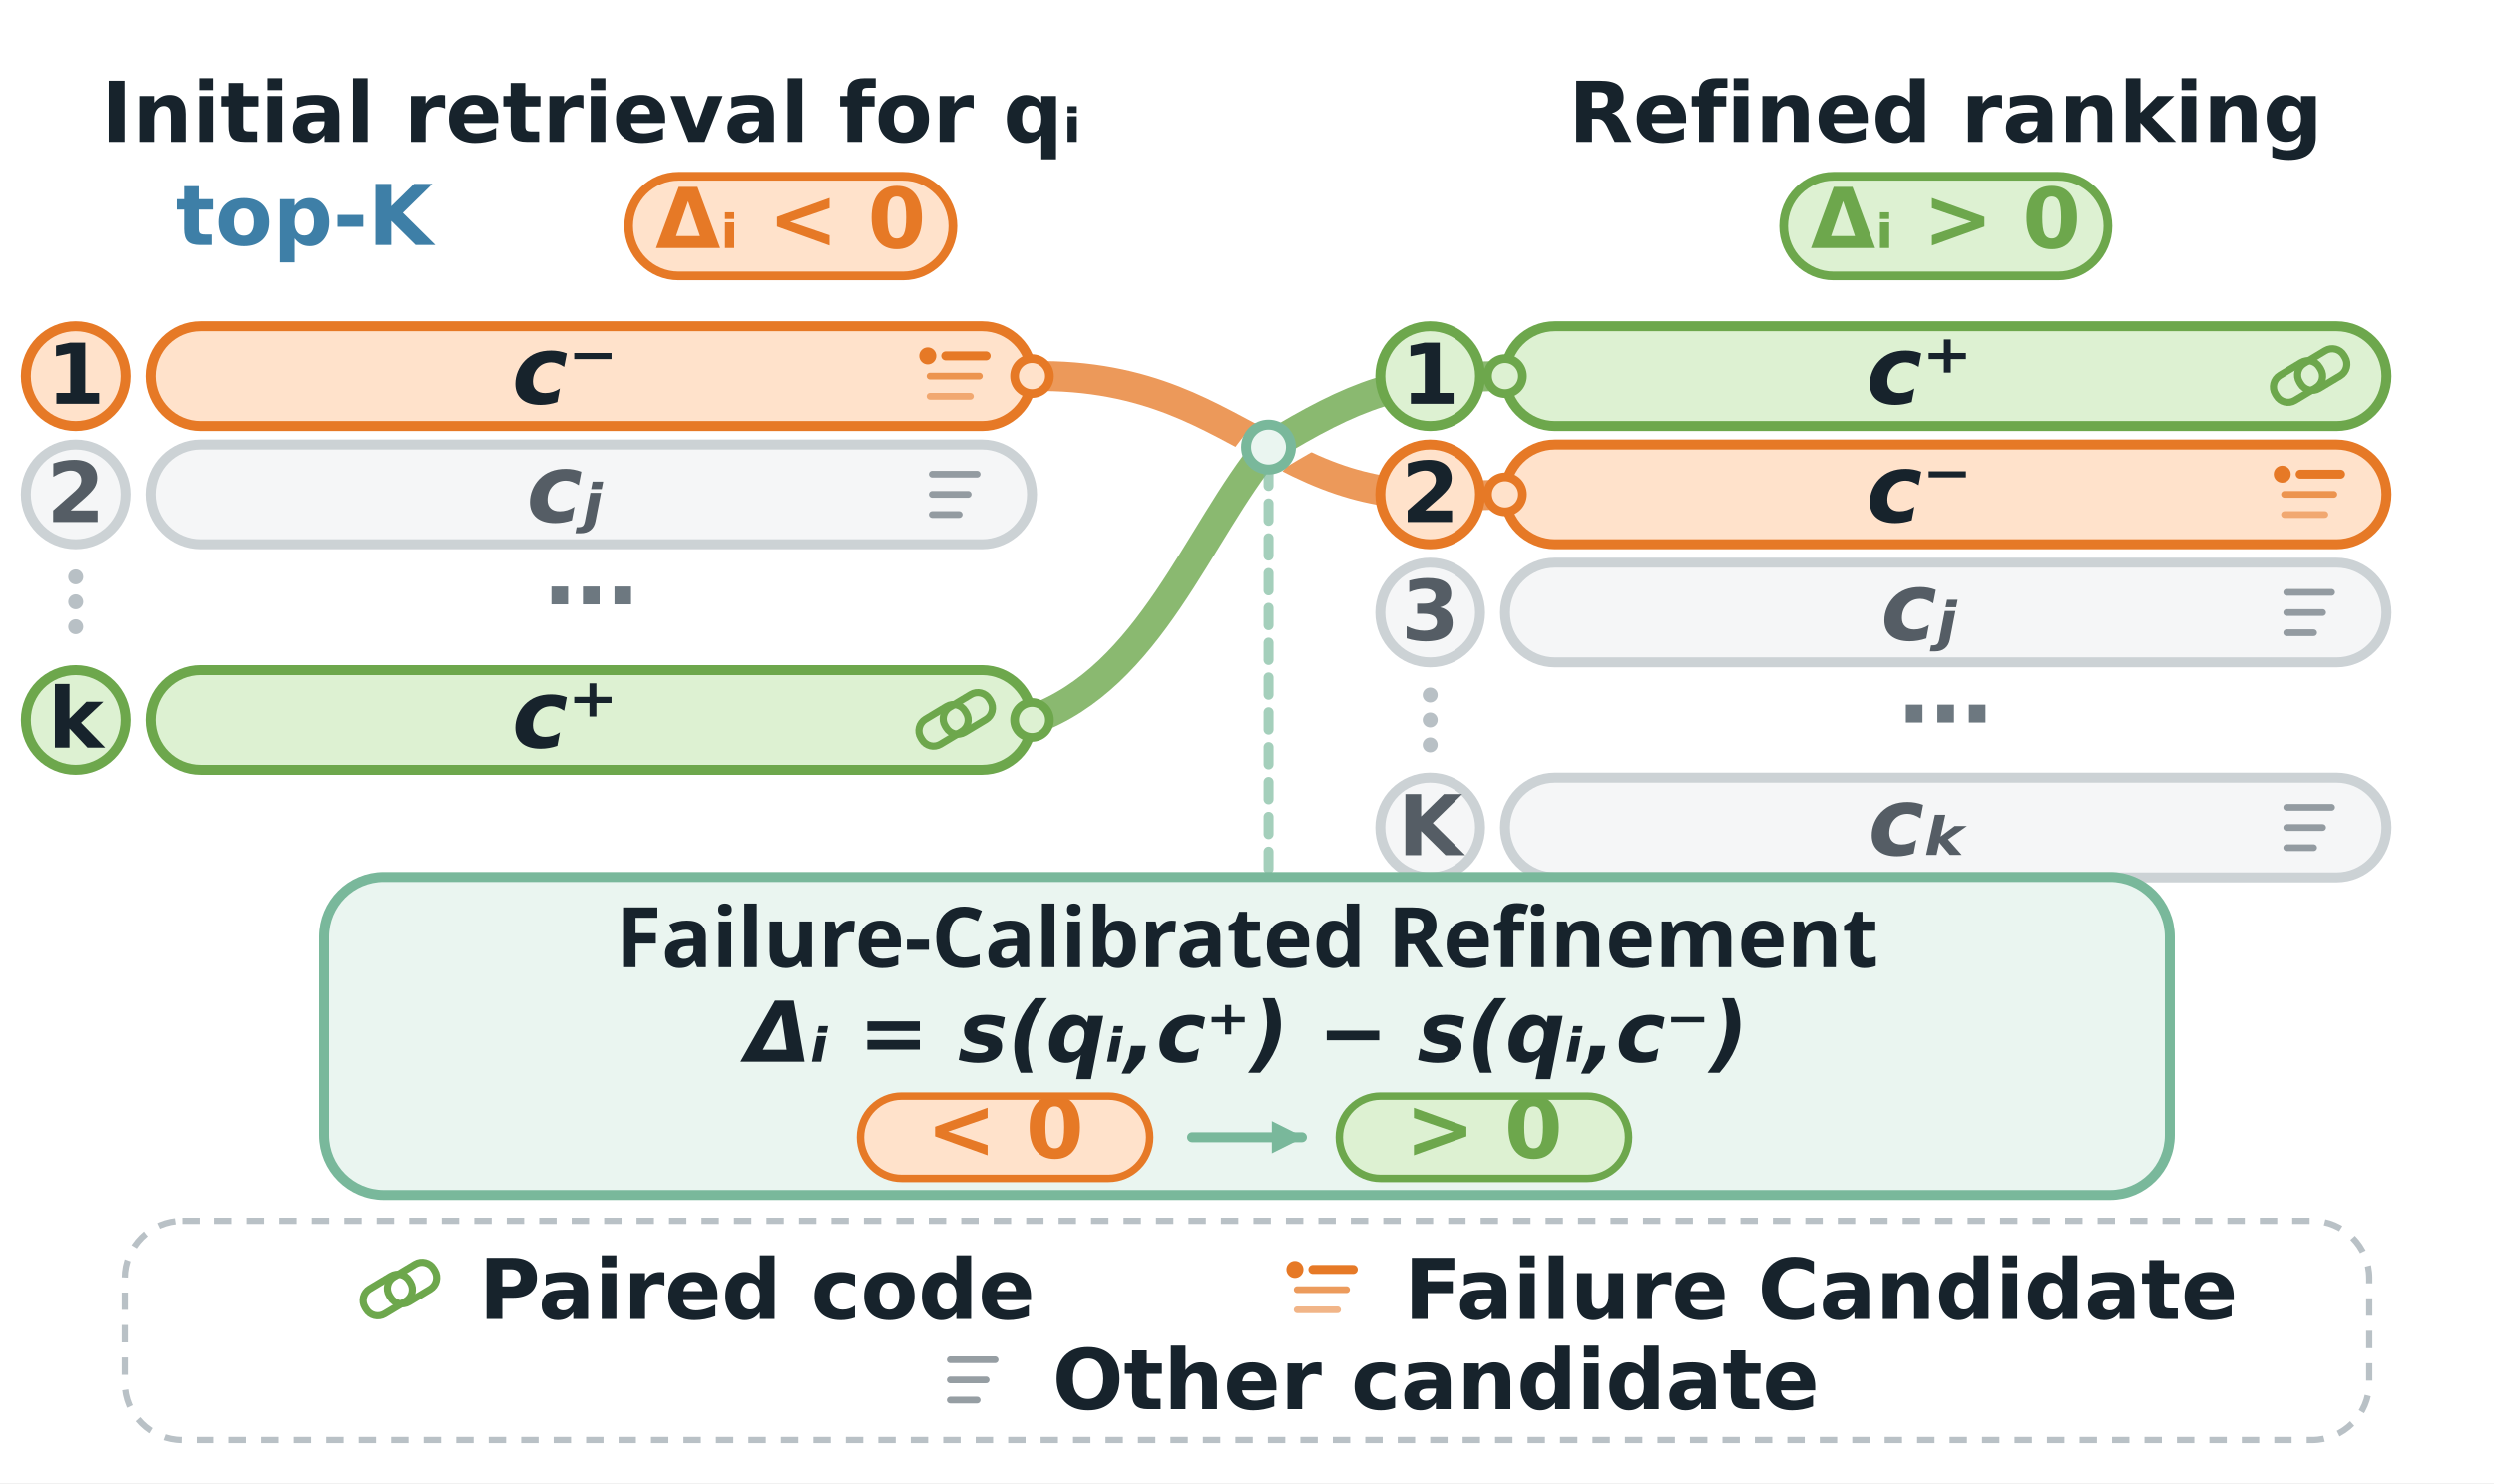
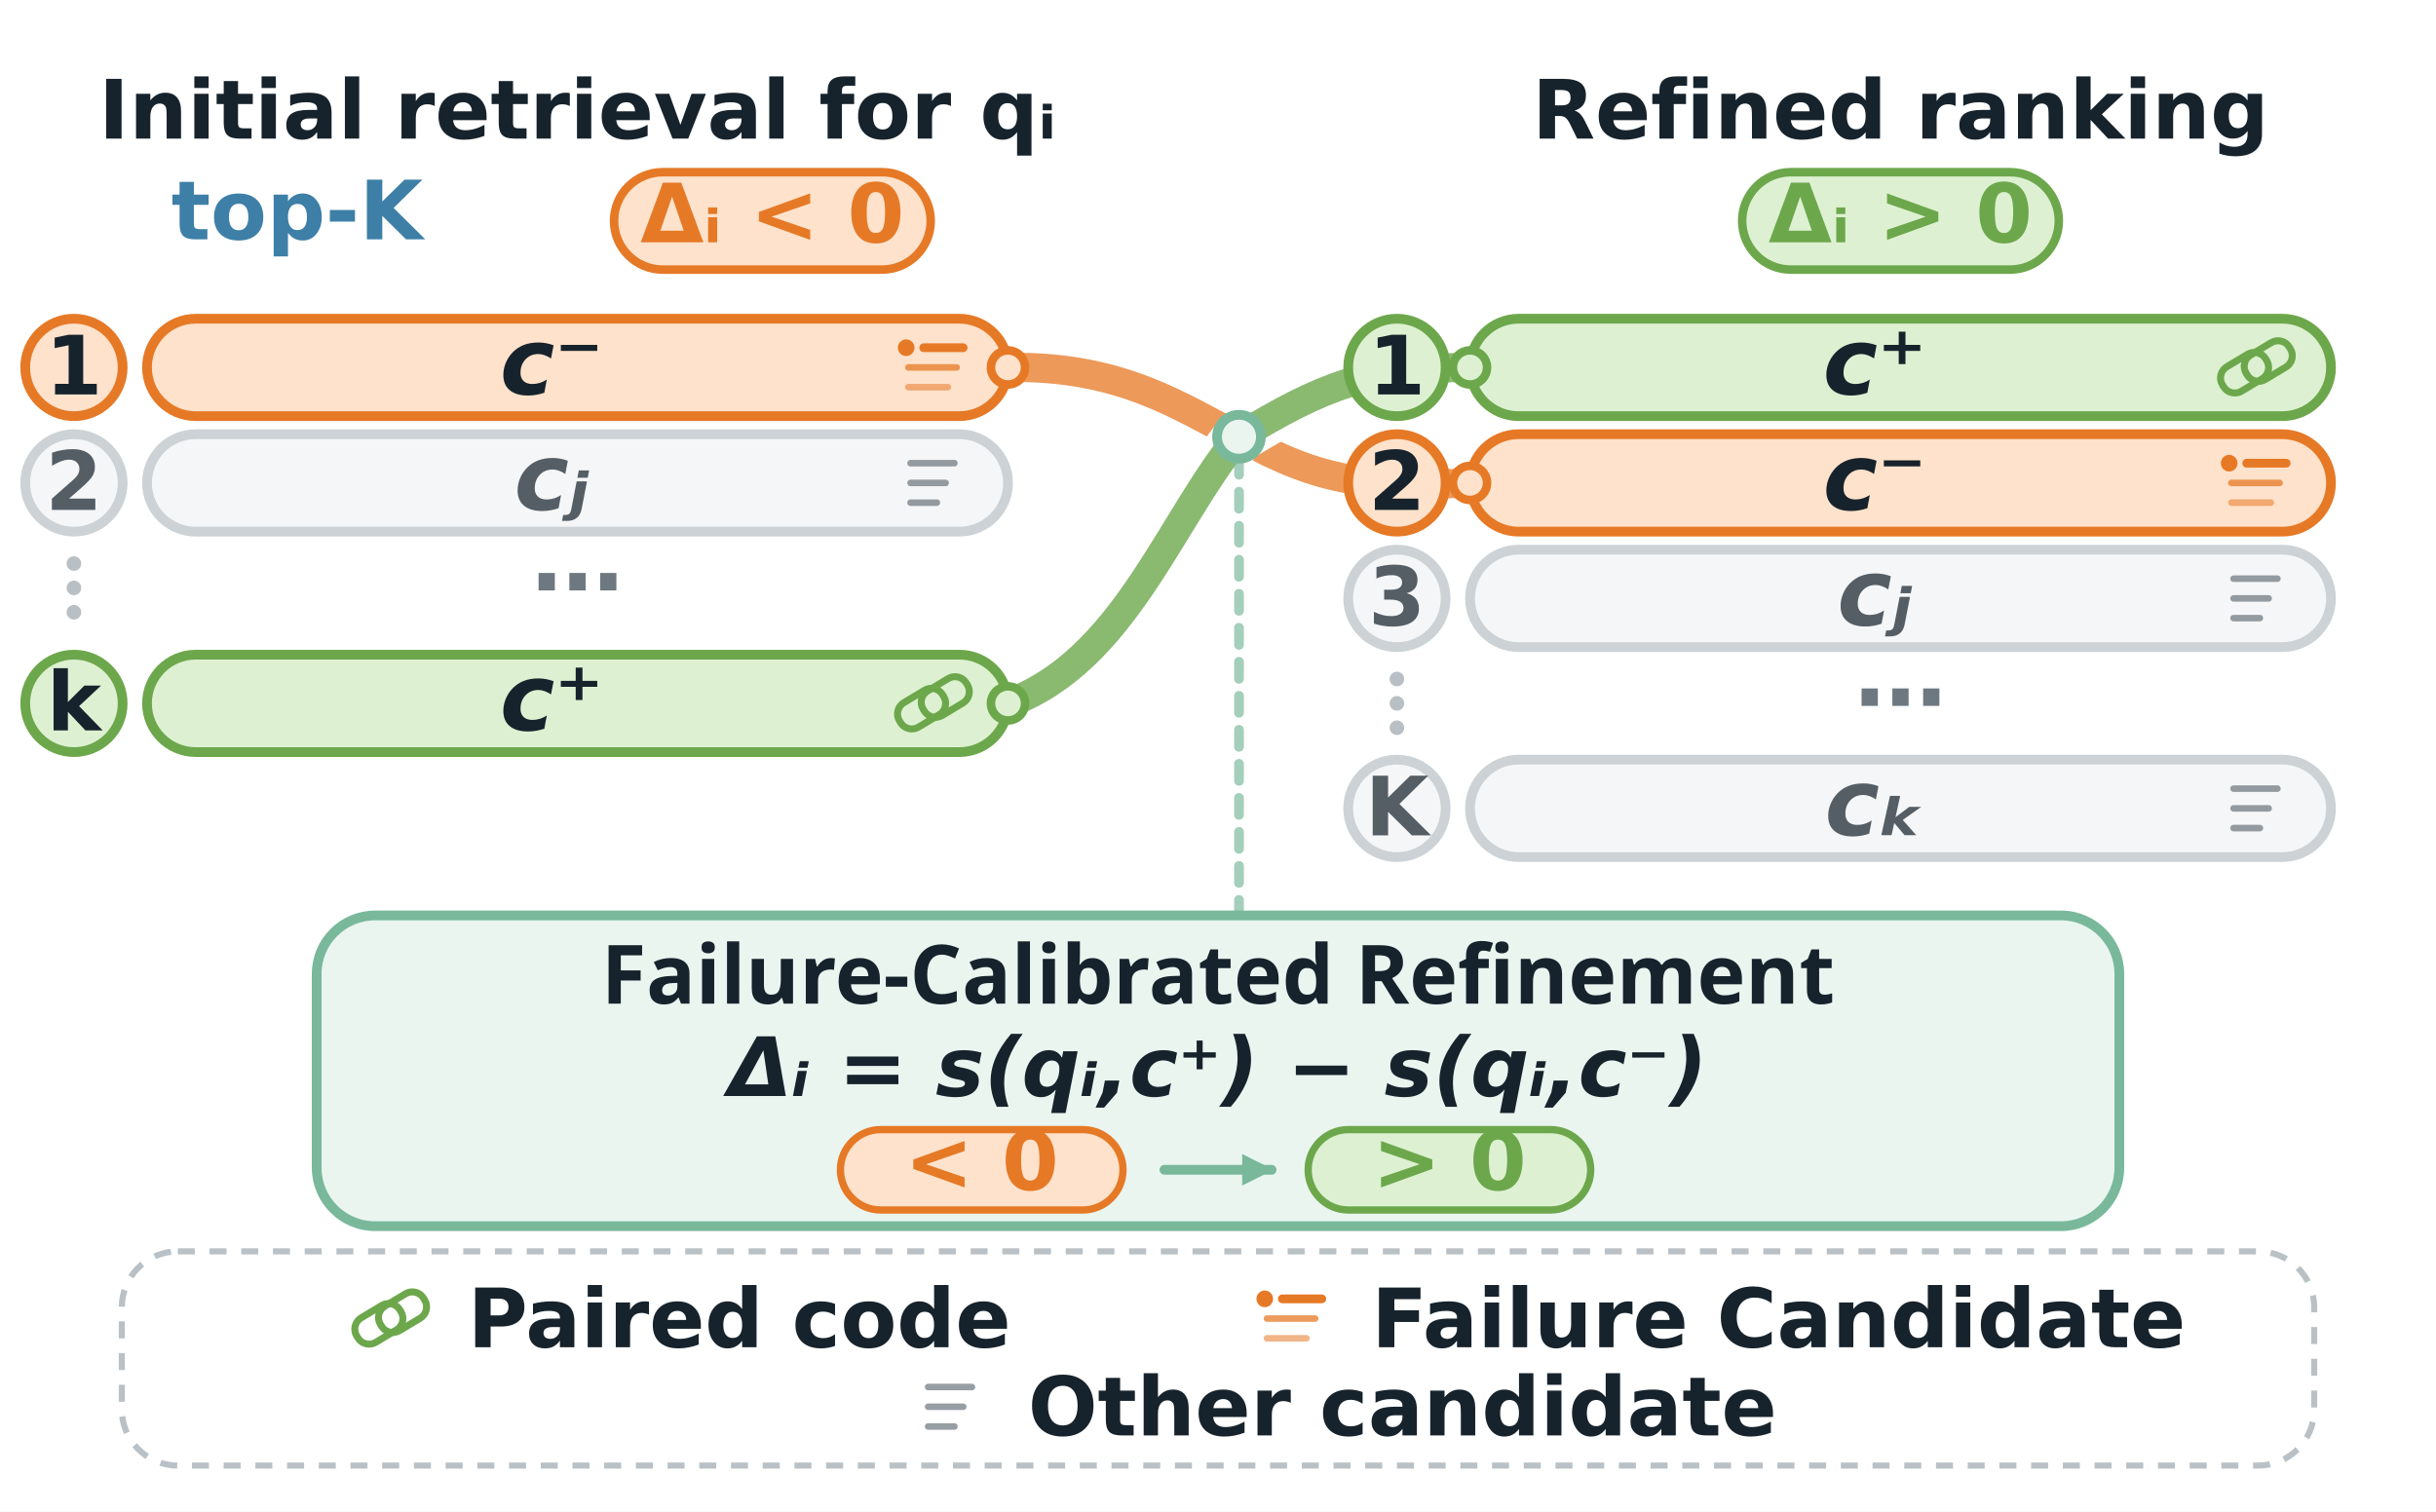
- <svg xmlns="http://www.w3.org/2000/svg" width="85mm" height="50.56mm" viewBox="0 0 1160 690">
+ <svg xmlns="http://www.w3.org/2000/svg" width="85mm" height="52.759mm" viewBox="0 0 1160 720">
  <defs>
    <marker id="green-head" markerWidth="18" markerHeight="18" refX="17" refY="9" orient="auto" markerUnits="userSpaceOnUse">
      <path d="M0,0 L18,9 L0,18 z" fill="#6DA74C" />
    </marker>
    <marker id="orange-head" markerWidth="18" markerHeight="18" refX="17" refY="9" orient="auto" markerUnits="userSpaceOnUse">
      <path d="M0,0 L18,9 L0,18 z" fill="#E67926" />
    </marker>
    <marker id="teal-head" markerWidth="15" markerHeight="15" refX="14" refY="7.5" orient="auto" markerUnits="userSpaceOnUse">
      <path d="M0,0 L15,7.5 L0,15 z" fill="#79B89B" />
    </marker>
    <marker id="micro-green" markerWidth="13" markerHeight="13" refX="12" refY="6.5" orient="auto" markerUnits="userSpaceOnUse">
      <path d="M0,0 L13,6.5 L0,13 z" fill="#6DA74C" />
    </marker>
    <marker id="micro-orange" markerWidth="13" markerHeight="13" refX="12" refY="6.5" orient="auto" markerUnits="userSpaceOnUse">
      <path d="M0,0 L13,6.5 L0,13 z" fill="#E67926" />
    </marker>
  </defs>
-   <rect x="0" y="0" width="1160" height="690" rx="0" fill="#FFFFFF" stroke="none" stroke-width="0" />
+   <rect x="0" y="0" width="1160" height="720" rx="0" fill="#FFFFFF" stroke="none" stroke-width="0" />
  <path d="M 480 175 C 535.0 174 563.6 195 590.0 208 C 629.6 230 651.6 232 700 230" fill="none" stroke="#FFFFFF" stroke-width="24.36" stroke-linecap="round" stroke-linejoin="round" opacity="0.98" />
  <path d="M 480 175 C 535.0 174 563.6 195 590.0 208 C 629.6 230 651.6 232 700 230" fill="none" stroke="#E67926" stroke-width="13.92" stroke-linecap="round" stroke-linejoin="round" opacity="0.76" />
  <path d="M 480 335 C 535.0 315 557.0 248 590.0 208 C 629.6 184 651.6 175 700 175" fill="none" stroke="#FFFFFF" stroke-width="24.36" stroke-linecap="round" stroke-linejoin="round" opacity="0.98" />
  <path d="M 480 335 C 535.0 315 557.0 248 590.0 208 C 629.6 184 651.6 175 700 175" fill="none" stroke="#6DA74C" stroke-width="13.92" stroke-linecap="round" stroke-linejoin="round" opacity="0.80" />
  <text x="275.0" y="66" fill="#17232C" font-family="DejaVu Sans" font-size="39" font-weight="600" font-style="normal" text-anchor="middle">Initial retrieval for qᵢ</text>
  <text x="905.0" y="66" fill="#17232C" font-family="DejaVu Sans" font-size="39" font-weight="700" font-style="normal" text-anchor="middle">Refined ranking</text>
  <text x="81.6" y="114" fill="#3E7FA7" font-family="DejaVu Sans" font-size="39" font-weight="600" font-style="normal" text-anchor="start">top-K</text>
  <rect x="292.4" y="82" width="150.8" height="46.4" rx="23.2" fill="#FFE2CB" stroke="#E67926" stroke-width="4.06" />
  <text x="367.8" y="115.408" fill="#E67926" font-family="DejaVu Sans" font-size="39" font-weight="700" font-style="normal" text-anchor="middle">Δᵢ &lt; 0</text>
  <rect x="829.6" y="82" width="150.8" height="46.4" rx="23.2" fill="#DDF1D2" stroke="#6DA74C" stroke-width="4.06" />
  <text x="905.0" y="115.408" fill="#6DA74C" font-family="DejaVu Sans" font-size="39" font-weight="700" font-style="normal" text-anchor="middle">Δᵢ &gt; 0</text>
  <circle cx="35.2" cy="175" r="23.2" fill="#FFE2CB" stroke="#E67926" stroke-width="4.64" opacity="1" />
  <text x="35.2" y="187.87" fill="#17232C" font-family="DejaVu Sans" font-size="39" font-weight="700" font-style="normal" text-anchor="middle" opacity="1">1</text>
  <rect x="70" y="151.8" width="410" height="46.4" rx="23.2" fill="#FFE2CB" stroke="#E67926" stroke-width="4.64" opacity="1" />
  <text x="262.7" y="187.76" fill="#17232C" font-family="DejaVu Sans" font-size="44" font-weight="700" font-style="italic" text-anchor="middle" opacity="1">c⁻</text>
  <circle cx="431.512" cy="165.604" r="3.967" fill="#E67926" stroke="#E67926" stroke-width="0" />
  <line x1="439.864" y1="165.604" x2="458.656" y2="165.604" stroke="#E67926" stroke-width="4.176" stroke-linecap="round" />
  <line x1="432.556" y1="175" x2="455.524" y2="175" stroke="#E67926" stroke-width="3.132" stroke-linecap="round" opacity="0.75" />
  <line x1="432.556" y1="184.396" x2="451.348" y2="184.396" stroke="#E67926" stroke-width="3.132" stroke-linecap="round" opacity="0.55" />
  <circle cx="35.2" cy="230" r="23.2" fill="#F1F3F4" stroke="#B8C0C5" stroke-width="4.64" opacity="0.72" />
  <text x="35.2" y="242.87" fill="#17232C" font-family="DejaVu Sans" font-size="39" font-weight="700" font-style="normal" text-anchor="middle" opacity="0.72">2</text>
  <rect x="70" y="206.8" width="410" height="46.4" rx="23.2" fill="#F1F3F4" stroke="#B8C0C5" stroke-width="4.64" opacity="0.72" />
  <text x="262.7" y="242.76" fill="#17232C" font-family="DejaVu Sans" font-size="44" font-weight="700" font-style="italic" text-anchor="middle" opacity="0.72">cⱼ</text>
  <line x1="433.6" y1="220.604" x2="454.48" y2="220.604" stroke="#6D7880" stroke-width="3.132" stroke-linecap="round" opacity="0.72" />
  <line x1="433.6" y1="230.0" x2="450.304" y2="230.0" stroke="#6D7880" stroke-width="3.132" stroke-linecap="round" opacity="0.72" />
  <line x1="433.6" y1="239.396" x2="446.128" y2="239.396" stroke="#6D7880" stroke-width="3.132" stroke-linecap="round" opacity="0.72" />
  <circle cx="35.2" cy="268.4" r="3.48" fill="#B8C0C5" stroke="#B8C0C5" stroke-width="0" />
  <circle cx="35.2" cy="280" r="3.48" fill="#B8C0C5" stroke="#B8C0C5" stroke-width="0" />
  <circle cx="35.2" cy="291.6" r="3.48" fill="#B8C0C5" stroke="#B8C0C5" stroke-width="0" />
  <text x="275.0" y="292.32" fill="#6D7880" font-family="DejaVu Sans" font-size="44" font-weight="700" font-style="normal" text-anchor="middle">⋯</text>
  <circle cx="35.2" cy="335" r="23.2" fill="#DDF1D2" stroke="#6DA74C" stroke-width="4.64" opacity="1" />
  <text x="35.2" y="347.87" fill="#17232C" font-family="DejaVu Sans" font-size="39" font-weight="700" font-style="normal" text-anchor="middle" opacity="1">k</text>
  <rect x="70" y="311.8" width="410" height="46.4" rx="23.2" fill="#DDF1D2" stroke="#6DA74C" stroke-width="4.64" opacity="1" />
  <text x="262.7" y="347.76" fill="#17232C" font-family="DejaVu Sans" font-size="44" font-weight="700" font-style="italic" text-anchor="middle" opacity="1">c⁺</text>
  <rect x="426.292" y="327.692" width="24.012" height="13.572" rx="6.264" fill="none" stroke="#6DA74C" stroke-width="3.341" transform="rotate(-31 444.04 335)" />
  <rect x="438.82" y="328.736" width="24.012" height="13.572" rx="6.264" fill="none" stroke="#6DA74C" stroke-width="3.341" transform="rotate(-31 444.04 335)" />
  <circle cx="665.2" cy="175" r="23.2" fill="#DDF1D2" stroke="#6DA74C" stroke-width="4.64" opacity="1" />
  <text x="665.2" y="187.87" fill="#17232C" font-family="DejaVu Sans" font-size="39" font-weight="700" font-style="normal" text-anchor="middle" opacity="1">1</text>
  <rect x="700" y="151.8" width="410" height="46.4" rx="23.2" fill="#DDF1D2" stroke="#6DA74C" stroke-width="4.64" opacity="1" />
  <text x="892.7" y="187.76" fill="#17232C" font-family="DejaVu Sans" font-size="44" font-weight="700" font-style="italic" text-anchor="middle" opacity="1">c⁺</text>
  <rect x="1056.292" y="167.692" width="24.012" height="13.572" rx="6.264" fill="none" stroke="#6DA74C" stroke-width="3.341" transform="rotate(-31 1074.04 175)" />
  <rect x="1068.82" y="168.736" width="24.012" height="13.572" rx="6.264" fill="none" stroke="#6DA74C" stroke-width="3.341" transform="rotate(-31 1074.04 175)" />
  <circle cx="665.2" cy="230" r="23.2" fill="#FFE2CB" stroke="#E67926" stroke-width="4.64" opacity="1" />
  <text x="665.2" y="242.87" fill="#17232C" font-family="DejaVu Sans" font-size="39" font-weight="700" font-style="normal" text-anchor="middle" opacity="1">2</text>
  <rect x="700" y="206.8" width="410" height="46.4" rx="23.2" fill="#FFE2CB" stroke="#E67926" stroke-width="4.64" opacity="1" />
  <text x="892.7" y="242.76" fill="#17232C" font-family="DejaVu Sans" font-size="44" font-weight="700" font-style="italic" text-anchor="middle" opacity="1">c⁻</text>
  <circle cx="1061.512" cy="220.604" r="3.967" fill="#E67926" stroke="#E67926" stroke-width="0" />
  <line x1="1069.864" y1="220.604" x2="1088.656" y2="220.604" stroke="#E67926" stroke-width="4.176" stroke-linecap="round" />
  <line x1="1062.556" y1="230" x2="1085.524" y2="230" stroke="#E67926" stroke-width="3.132" stroke-linecap="round" opacity="0.75" />
  <line x1="1062.556" y1="239.396" x2="1081.348" y2="239.396" stroke="#E67926" stroke-width="3.132" stroke-linecap="round" opacity="0.55" />
  <circle cx="665.2" cy="285" r="23.2" fill="#F1F3F4" stroke="#B8C0C5" stroke-width="4.64" opacity="0.72" />
  <text x="665.2" y="297.87" fill="#17232C" font-family="DejaVu Sans" font-size="39" font-weight="700" font-style="normal" text-anchor="middle" opacity="0.72">3</text>
  <rect x="700" y="261.8" width="410" height="46.4" rx="23.2" fill="#F1F3F4" stroke="#B8C0C5" stroke-width="4.64" opacity="0.72" />
  <text x="892.7" y="297.76" fill="#17232C" font-family="DejaVu Sans" font-size="44" font-weight="700" font-style="italic" text-anchor="middle" opacity="0.72">cⱼ</text>
  <line x1="1063.6" y1="275.604" x2="1084.48" y2="275.604" stroke="#6D7880" stroke-width="3.132" stroke-linecap="round" opacity="0.72" />
  <line x1="1063.6" y1="285.0" x2="1080.304" y2="285.0" stroke="#6D7880" stroke-width="3.132" stroke-linecap="round" opacity="0.72" />
  <line x1="1063.6" y1="294.396" x2="1076.128" y2="294.396" stroke="#6D7880" stroke-width="3.132" stroke-linecap="round" opacity="0.72" />
  <circle cx="665.2" cy="323.4" r="3.48" fill="#B8C0C5" stroke="#B8C0C5" stroke-width="0" />
  <circle cx="665.2" cy="335" r="3.48" fill="#B8C0C5" stroke="#B8C0C5" stroke-width="0" />
  <circle cx="665.2" cy="346.6" r="3.48" fill="#B8C0C5" stroke="#B8C0C5" stroke-width="0" />
  <text x="905.0" y="347.32" fill="#6D7880" font-family="DejaVu Sans" font-size="44" font-weight="700" font-style="normal" text-anchor="middle">⋯</text>
  <circle cx="665.2" cy="385" r="23.2" fill="#F1F3F4" stroke="#B8C0C5" stroke-width="4.64" opacity="0.72" />
  <text x="665.2" y="397.87" fill="#17232C" font-family="DejaVu Sans" font-size="39" font-weight="700" font-style="normal" text-anchor="middle" opacity="0.72">K</text>
  <rect x="700" y="361.8" width="410" height="46.4" rx="23.2" fill="#F1F3F4" stroke="#B8C0C5" stroke-width="4.64" opacity="0.72" />
  <text x="892.7" y="397.76" fill="#17232C" font-family="DejaVu Sans" font-size="44" font-weight="700" font-style="italic" text-anchor="middle" opacity="0.72">cₖ</text>
  <line x1="1063.6" y1="375.604" x2="1084.48" y2="375.604" stroke="#6D7880" stroke-width="3.132" stroke-linecap="round" opacity="0.72" />
  <line x1="1063.6" y1="385.0" x2="1080.304" y2="385.0" stroke="#6D7880" stroke-width="3.132" stroke-linecap="round" opacity="0.72" />
  <line x1="1063.6" y1="394.396" x2="1076.128" y2="394.396" stroke="#6D7880" stroke-width="3.132" stroke-linecap="round" opacity="0.72" />
  <circle cx="480" cy="175" r="8.12" fill="#FFE2CB" stroke="#E67926" stroke-width="4.06" />
  <circle cx="480" cy="335" r="8.12" fill="#DDF1D2" stroke="#6DA74C" stroke-width="4.06" />
  <circle cx="700" cy="175" r="8.12" fill="#DDF1D2" stroke="#6DA74C" stroke-width="4.06" />
  <circle cx="700" cy="230" r="8.12" fill="#FFE2CB" stroke="#E67926" stroke-width="4.06" />
-   <line x1="590.0" y1="218" x2="590.0" y2="408" stroke="#79B89B" stroke-width="4.64" stroke-linecap="round" stroke-dasharray="8.1 8.1" opacity="0.68" />
+   <line x1="590.0" y1="218" x2="590.0" y2="436" stroke="#79B89B" stroke-width="4.64" stroke-linecap="round" stroke-dasharray="8.1 8.1" opacity="0.68" />
  <circle cx="590.0" cy="208" r="10.44" fill="#EAF5F0" stroke="#79B89B" stroke-width="4.64" />
-   <rect x="150.8" y="408" width="858.4" height="148" rx="27.84" fill="#EAF5F0" stroke="#79B89B" stroke-width="4.64" />
-   <text x="580.0" y="450" fill="#17232C" font-family="Comic Neue" font-size="39" font-weight="700" font-style="normal" text-anchor="middle">Failure-Calibrated Refinement</text>
-   <text x="580.0" y="494" fill="#17232C" font-family="DejaVu Sans" font-size="39" font-weight="600" font-style="italic" text-anchor="middle">Δᵢ = s(qᵢ,c⁺) − s(qᵢ,c⁻)</text>
-   <rect x="400.2" y="510" width="134.56" height="38.28" rx="19.14" fill="#FFE2CB" stroke="#E67926" stroke-width="3.48" />
-   <text x="467.48" y="538.71" fill="#E67926" font-family="DejaVu Sans" font-size="39" font-weight="700" font-style="normal" text-anchor="middle">&lt; 0</text>
-   <line x1="554.48" y1="529.14" x2="605.52" y2="529.14" stroke="#79B89B" stroke-width="4.64" stroke-linecap="round" marker-end="url(#teal-head)" />
-   <rect x="622.92" y="510" width="134.56" height="38.28" rx="19.14" fill="#DDF1D2" stroke="#6DA74C" stroke-width="3.48" />
-   <text x="690.2" y="538.71" fill="#6DA74C" font-family="DejaVu Sans" font-size="39" font-weight="700" font-style="normal" text-anchor="middle">&gt; 0</text>
-   <rect x="58.0" y="568" width="1044.0" height="102" rx="26.68" fill="#FFFFFF" stroke="#B8C0C5" stroke-width="2.9" stroke-dasharray="8.1 7.0" opacity="0.98" />
-   <rect x="167.852" y="592.692" width="24.012" height="13.572" rx="6.264" fill="none" stroke="#6DA74C" stroke-width="3.341" transform="rotate(-31 185.6 600)" />
-   <rect x="180.38" y="593.736" width="24.012" height="13.572" rx="6.264" fill="none" stroke="#6DA74C" stroke-width="3.341" transform="rotate(-31 185.6 600)" />
-   <text x="222.72" y="613.65" fill="#17232C" font-family="DejaVu Sans" font-size="39" font-weight="600" font-style="normal" text-anchor="start">Paired code</text>
-   <circle cx="602.272" cy="590.604" r="3.967" fill="#E67926" stroke="#E67926" stroke-width="0" />
-   <line x1="610.624" y1="590.604" x2="629.416" y2="590.604" stroke="#E67926" stroke-width="4.176" stroke-linecap="round" />
-   <line x1="603.316" y1="600" x2="626.284" y2="600" stroke="#E67926" stroke-width="3.132" stroke-linecap="round" opacity="0.75" />
-   <line x1="603.316" y1="609.396" x2="622.108" y2="609.396" stroke="#E67926" stroke-width="3.132" stroke-linecap="round" opacity="0.55" />
-   <text x="653.08" y="613.65" fill="#17232C" font-family="DejaVu Sans" font-size="39" font-weight="600" font-style="normal" text-anchor="start">Failure Candidate</text>
-   <line x1="441.96" y1="632.604" x2="462.84" y2="632.604" stroke="#6D7880" stroke-width="3.132" stroke-linecap="round" opacity="0.72" />
-   <line x1="441.96" y1="642.0" x2="458.664" y2="642.0" stroke="#6D7880" stroke-width="3.132" stroke-linecap="round" opacity="0.72" />
-   <line x1="441.96" y1="651.396" x2="454.488" y2="651.396" stroke="#6D7880" stroke-width="3.132" stroke-linecap="round" opacity="0.72" />
-   <text x="489.52" y="655.65" fill="#17232C" font-family="DejaVu Sans" font-size="39" font-weight="600" font-style="normal" text-anchor="start">Other candidate</text>
+   <rect x="150.8" y="436" width="858.4" height="148" rx="27.84" fill="#EAF5F0" stroke="#79B89B" stroke-width="4.64" />
+   <text x="580.0" y="478" fill="#17232C" font-family="Comic Neue" font-size="39" font-weight="700" font-style="normal" text-anchor="middle">Failure-Calibrated Refinement</text>
+   <text x="580.0" y="522" fill="#17232C" font-family="DejaVu Sans" font-size="39" font-weight="600" font-style="italic" text-anchor="middle">Δᵢ = s(qᵢ,c⁺) − s(qᵢ,c⁻)</text>
+   <rect x="400.2" y="538" width="134.56" height="38.28" rx="19.14" fill="#FFE2CB" stroke="#E67926" stroke-width="3.48" />
+   <text x="467.48" y="566.71" fill="#E67926" font-family="DejaVu Sans" font-size="39" font-weight="700" font-style="normal" text-anchor="middle">&lt; 0</text>
+   <line x1="554.48" y1="557.14" x2="605.52" y2="557.14" stroke="#79B89B" stroke-width="4.64" stroke-linecap="round" marker-end="url(#teal-head)" />
+   <rect x="622.92" y="538" width="134.56" height="38.28" rx="19.14" fill="#DDF1D2" stroke="#6DA74C" stroke-width="3.48" />
+   <text x="690.2" y="566.71" fill="#6DA74C" font-family="DejaVu Sans" font-size="39" font-weight="700" font-style="normal" text-anchor="middle">&gt; 0</text>
+   <rect x="58.0" y="596" width="1044.0" height="102" rx="26.68" fill="#FFFFFF" stroke="#B8C0C5" stroke-width="2.9" stroke-dasharray="8.1 7.0" opacity="0.98" />
+   <rect x="167.852" y="620.692" width="24.012" height="13.572" rx="6.264" fill="none" stroke="#6DA74C" stroke-width="3.341" transform="rotate(-31 185.6 628)" />
+   <rect x="180.38" y="621.736" width="24.012" height="13.572" rx="6.264" fill="none" stroke="#6DA74C" stroke-width="3.341" transform="rotate(-31 185.6 628)" />
+   <text x="222.72" y="641.65" fill="#17232C" font-family="DejaVu Sans" font-size="39" font-weight="600" font-style="normal" text-anchor="start">Paired code</text>
+   <circle cx="602.272" cy="618.604" r="3.967" fill="#E67926" stroke="#E67926" stroke-width="0" />
+   <line x1="610.624" y1="618.604" x2="629.416" y2="618.604" stroke="#E67926" stroke-width="4.176" stroke-linecap="round" />
+   <line x1="603.316" y1="628" x2="626.284" y2="628" stroke="#E67926" stroke-width="3.132" stroke-linecap="round" opacity="0.75" />
+   <line x1="603.316" y1="637.396" x2="622.108" y2="637.396" stroke="#E67926" stroke-width="3.132" stroke-linecap="round" opacity="0.55" />
+   <text x="653.08" y="641.65" fill="#17232C" font-family="DejaVu Sans" font-size="39" font-weight="600" font-style="normal" text-anchor="start">Failure Candidate</text>
+   <line x1="441.96" y1="660.604" x2="462.84" y2="660.604" stroke="#6D7880" stroke-width="3.132" stroke-linecap="round" opacity="0.72" />
+   <line x1="441.96" y1="670.0" x2="458.664" y2="670.0" stroke="#6D7880" stroke-width="3.132" stroke-linecap="round" opacity="0.72" />
+   <line x1="441.96" y1="679.396" x2="454.488" y2="679.396" stroke="#6D7880" stroke-width="3.132" stroke-linecap="round" opacity="0.72" />
+   <text x="489.52" y="683.65" fill="#17232C" font-family="DejaVu Sans" font-size="39" font-weight="600" font-style="normal" text-anchor="start">Other candidate</text>
</svg>
